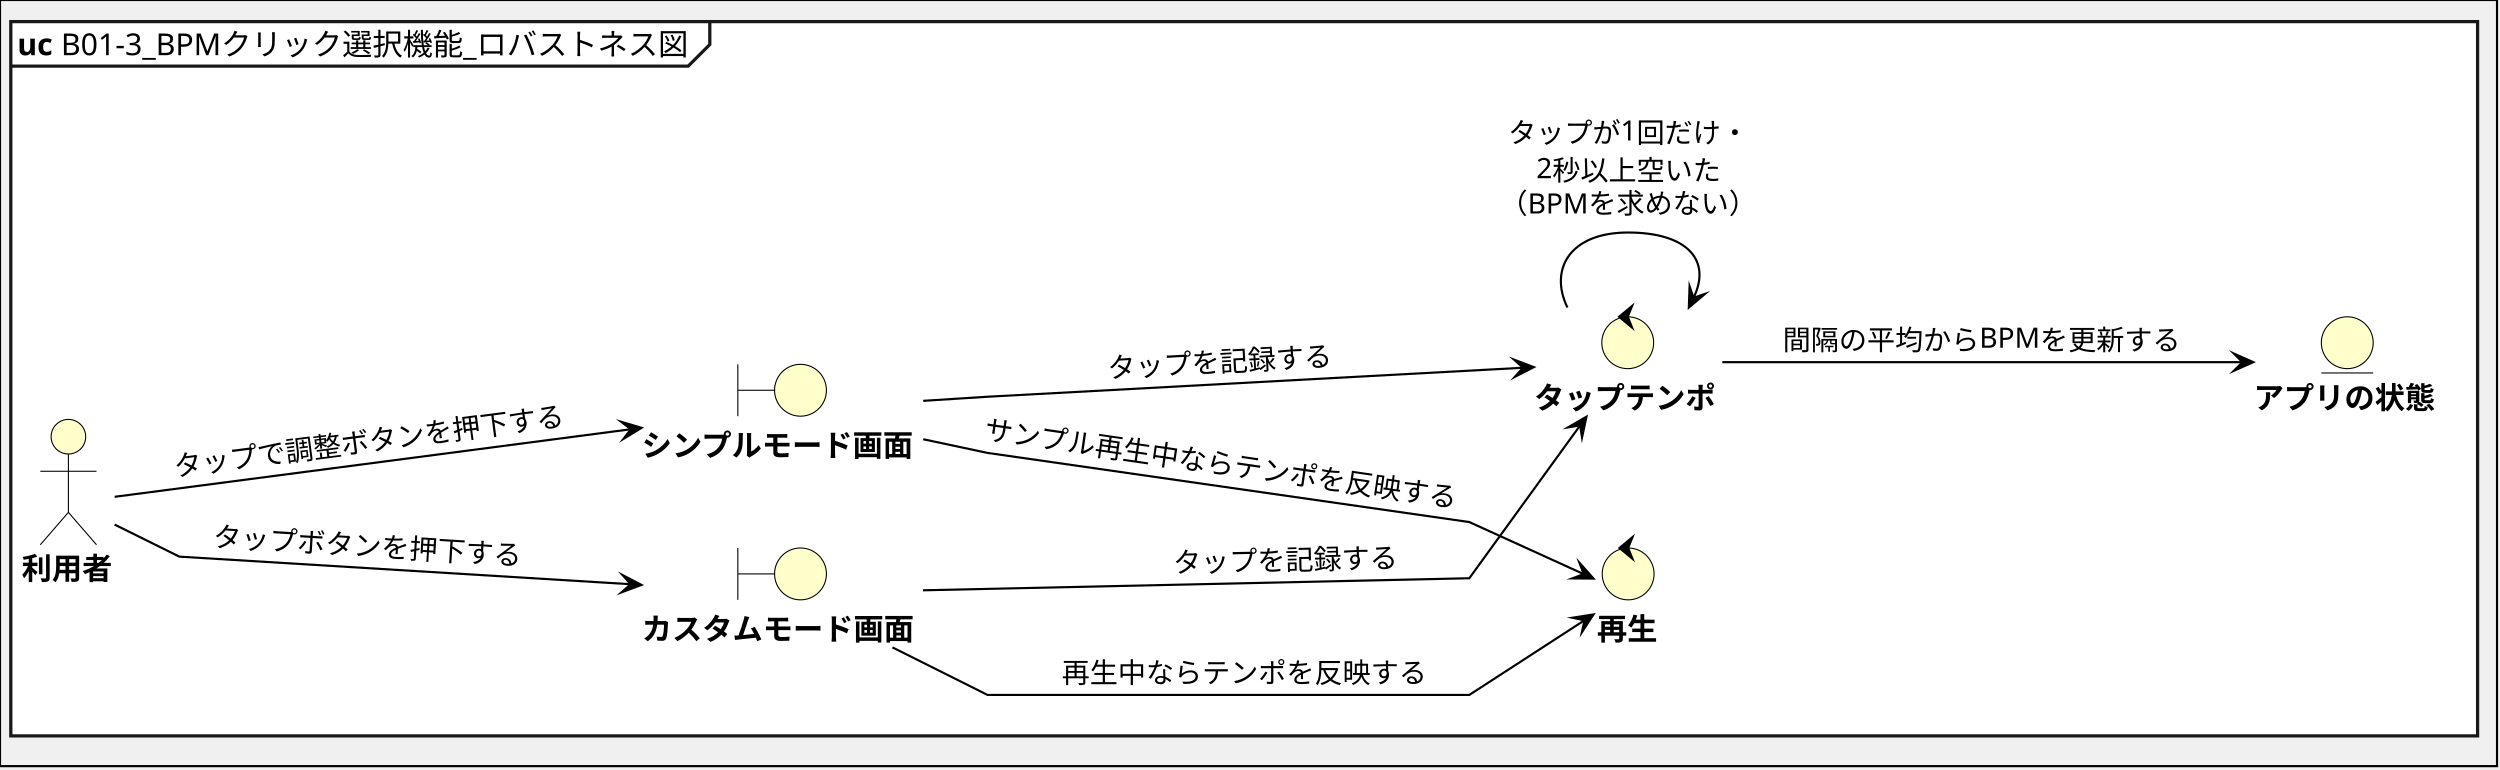
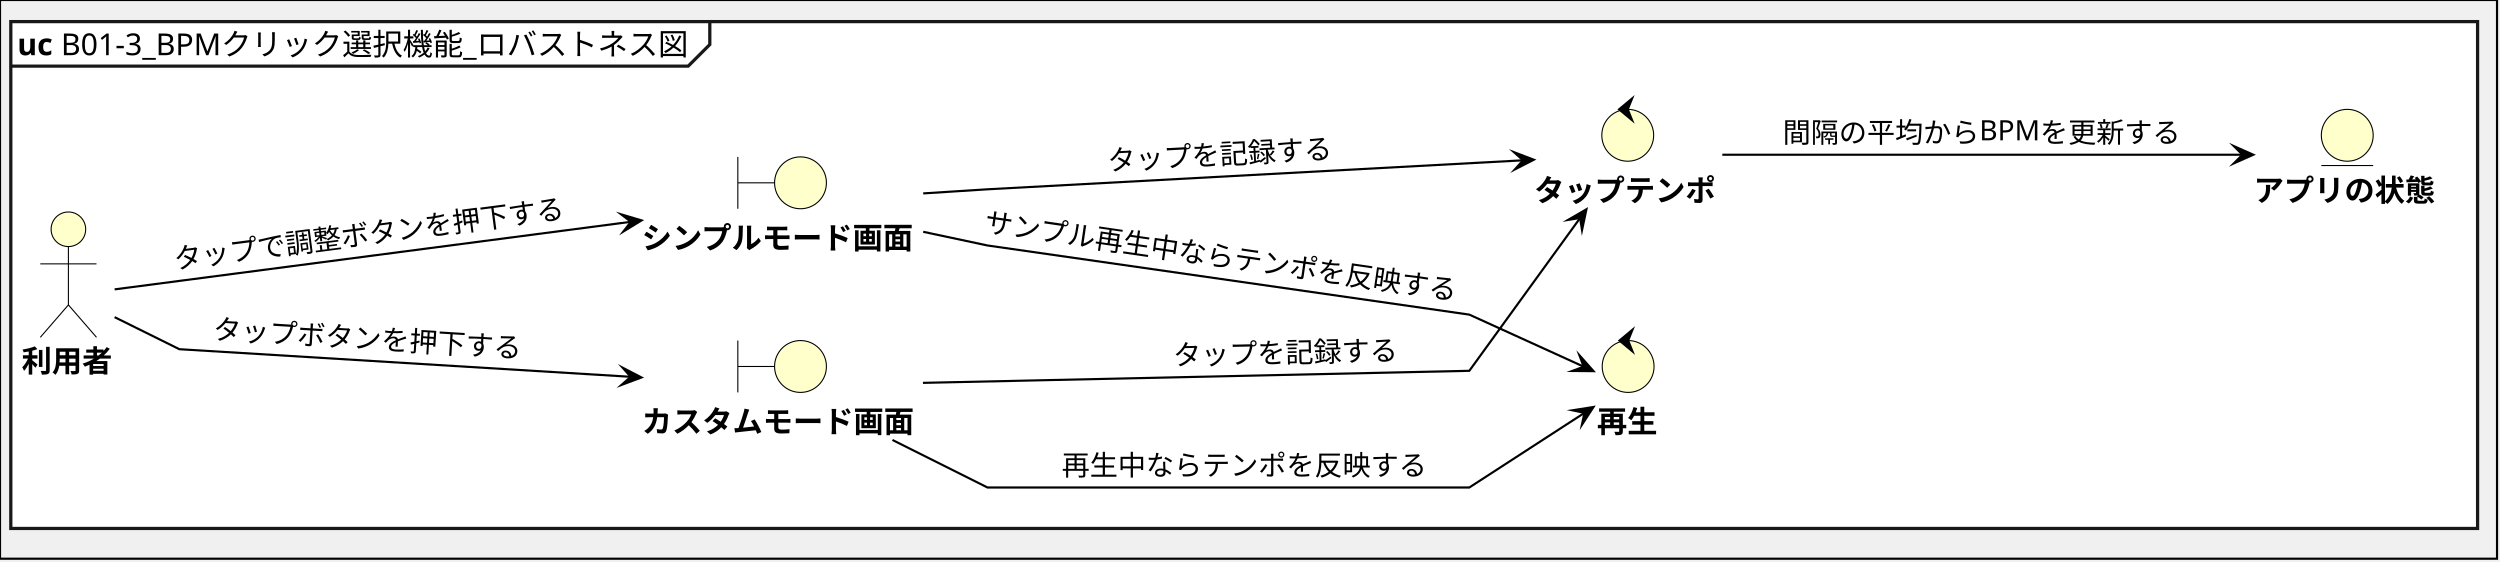
- <svg xmlns="http://www.w3.org/2000/svg" version="1.1" data-diagram-type="DESCRIPTION" style="width:1157px;height:356px;background:#FFFFFF;" width="1157px" height="356px" viewBox="0 0 1157 356" zoomAndPan="magnify" preserveAspectRatio="none" contentStyleType="text/css">
+ <svg xmlns="http://www.w3.org/2000/svg" version="1.1" data-diagram-type="DESCRIPTION" style="width:1157px;height:260px;background:#FFFFFF;" width="1157px" height="260px" viewBox="0 0 1157 260" zoomAndPan="magnify" preserveAspectRatio="none" contentStyleType="text/css">
  <defs />
  <g font-family="sans-serif" lengthAdjust="spacing">
-     <rect x="0" y="0" width="1155.625" height="354.57" fill="none" style="stroke:#000;stroke-width:1;" />
-     <rect x="5" y="10" width="1141.625" height="330.57" fill="#FFF" style="stroke:#181818;stroke-width:1.5;" />
+     <rect x="0" y="0" width="1155.625" height="258.57" fill="none" style="stroke:#000;stroke-width:1;" />
+     <rect x="5" y="10" width="1141.625" height="234.57" fill="#FFF" style="stroke:#181818;stroke-width:1.5;" />
    <path d="M328.496,10 L328.496,20.609 L318.496,30.609 L5,30.609" style="stroke:#181818;stroke-width:1.5;" fill="none" />
    <text x="8" y="25.533" fill="#000" font-size="14" textLength="16.338" font-weight="700">uc</text>
    <text x="28.228" y="25.533" fill="#000" font-size="14" textLength="293.269">B01-3_BPMクリック選択機能_ロバストネス図</text>
    <g class="entity" data-qualified-name="A1" id="ent0001" data-source-line="4">
-       <ellipse cx="31.656" cy="202.109" rx="8" ry="8" fill="#FFC" style="stroke:#000;stroke-width:0.5;" />
-       <path d="M31.656,210.109 L31.656,237.109 M18.656,218.109 L44.656,218.109 M31.656,237.109 L18.656,252.109 M31.656,237.109 L44.656,252.109" style="stroke:#000;stroke-width:0.5;" fill="none" />
-       <text x="10" y="268.143" fill="#000" font-size="14" textLength="43.313" font-weight="700">利用者</text>
+       <ellipse cx="31.656" cy="106.109" rx="8" ry="8" fill="#FFC" style="stroke:#000;stroke-width:0.5;" />
+       <path d="M31.656,114.109 L31.656,141.109 M18.656,122.109 L44.656,122.109 M31.656,141.109 L18.656,156.109 M31.656,141.109 L44.656,156.109" style="stroke:#000;stroke-width:0.5;" fill="none" />
+       <text x="10" y="172.143" fill="#000" font-size="14" textLength="43.313" font-weight="700">利用者</text>
    </g>
    <g class="entity" data-qualified-name="B1" id="ent0002" data-source-line="5">
-       <path d="M341.469,168.609 L341.469,192.609 M341.469,180.609 L358.469,180.609" style="stroke:#000;stroke-width:0.5;" fill="none" />
-       <ellipse cx="370.469" cy="180.609" rx="12" ry="12" fill="#FFC" style="stroke:#000;stroke-width:0.5;" />
-       <text x="297" y="211.143" fill="#000" font-size="14" textLength="129.938" font-weight="700">シンプルモード画面</text>
+       <path d="M341.469,72.609 L341.469,96.609 M341.469,84.609 L358.469,84.609" style="stroke:#000;stroke-width:0.5;" fill="none" />
+       <ellipse cx="370.469" cy="84.609" rx="12" ry="12" fill="#FFC" style="stroke:#000;stroke-width:0.5;" />
+       <text x="297" y="115.143" fill="#000" font-size="14" textLength="129.938" font-weight="700">シンプルモード画面</text>
    </g>
    <g class="entity" data-qualified-name="B2" id="ent0003" data-source-line="6">
-       <path d="M341.469,253.609 L341.469,277.609 M341.469,265.609 L358.469,265.609" style="stroke:#000;stroke-width:0.5;" fill="none" />
-       <ellipse cx="370.469" cy="265.609" rx="12" ry="12" fill="#FFC" style="stroke:#000;stroke-width:0.5;" />
-       <text x="297" y="296.143" fill="#000" font-size="14" textLength="129.938" font-weight="700">カスタムモード画面</text>
+       <path d="M341.469,157.609 L341.469,181.609 M341.469,169.609 L358.469,169.609" style="stroke:#000;stroke-width:0.5;" fill="none" />
+       <ellipse cx="370.469" cy="169.609" rx="12" ry="12" fill="#FFC" style="stroke:#000;stroke-width:0.5;" />
+       <text x="297" y="200.143" fill="#000" font-size="14" textLength="129.938" font-weight="700">カスタムモード画面</text>
    </g>
    <g class="entity" data-qualified-name="C1" id="ent0004" data-source-line="7">
-       <ellipse cx="753.313" cy="158.609" rx="12" ry="12" fill="#FFC" style="stroke:#000;stroke-width:0.5;" />
-       <polygon points="749.313,146.609,755.313,141.609,753.313,146.609,755.313,151.609,749.313,146.609" fill="#000" style="stroke:#000;stroke-width:1;stroke-linejoin:miter;stroke-miterlimit:10;" />
-       <text x="710" y="189.143" fill="#000" font-size="14" textLength="86.625" font-weight="700">タップテンポ</text>
+       <ellipse cx="753.313" cy="62.609" rx="12" ry="12" fill="#FFC" style="stroke:#000;stroke-width:0.5;" />
+       <polygon points="749.313,50.609,755.313,45.609,753.313,50.609,755.313,55.609,749.313,50.609" fill="#000" style="stroke:#000;stroke-width:1;stroke-linejoin:miter;stroke-miterlimit:10;" />
+       <text x="710" y="93.143" fill="#000" font-size="14" textLength="86.625" font-weight="700">タップテンポ</text>
    </g>
    <g class="entity" data-qualified-name="C2" id="ent0005" data-source-line="8">
-       <ellipse cx="753.5" cy="265.609" rx="12" ry="12" fill="#FFC" style="stroke:#000;stroke-width:0.5;" />
-       <polygon points="749.5,253.609,755.5,248.609,753.5,253.609,755.5,258.609,749.5,253.609" fill="#000" style="stroke:#000;stroke-width:1;stroke-linejoin:miter;stroke-miterlimit:10;" />
-       <text x="739.063" y="296.143" fill="#000" font-size="14" textLength="28.875" font-weight="700">再生</text>
+       <ellipse cx="753.5" cy="169.609" rx="12" ry="12" fill="#FFC" style="stroke:#000;stroke-width:0.5;" />
+       <polygon points="749.5,157.609,755.5,152.609,753.5,157.609,755.5,162.609,749.5,157.609" fill="#000" style="stroke:#000;stroke-width:1;stroke-linejoin:miter;stroke-miterlimit:10;" />
+       <text x="739.063" y="200.143" fill="#000" font-size="14" textLength="28.875" font-weight="700">再生</text>
    </g>
    <g class="entity" data-qualified-name="E1" id="ent0006" data-source-line="9">
-       <ellipse cx="1086.313" cy="158.609" rx="12" ry="12" fill="#FFC" style="stroke:#000;stroke-width:0.5;" />
-       <line x1="1074.313" y1="172.609" x2="1098.313" y2="172.609" style="stroke:#000;stroke-width:0.5;" />
-       <text x="1043" y="189.143" fill="#000" font-size="14" textLength="86.625" font-weight="700">アプリの状態</text>
+       <ellipse cx="1086.313" cy="62.609" rx="12" ry="12" fill="#FFC" style="stroke:#000;stroke-width:0.5;" />
+       <line x1="1074.313" y1="76.609" x2="1098.313" y2="76.609" style="stroke:#000;stroke-width:0.5;" />
+       <text x="1043" y="93.143" fill="#000" font-size="14" textLength="86.625" font-weight="700">アプリの状態</text>
    </g>
    <g class="link" data-entity-1="ent0001" data-entity-2="ent0002" id="lnk7" data-source-line="11" data-link-type="dependency">
-       <path d="M53.05,229.919 C100.95,223.649 216.682,208.498 291.962,198.648" style="stroke:#000;stroke-width:1;" fill="none" id="A1-to-B1" />
-       <polygon points="296.92,197.999,287.477,195.201,291.962,198.648,288.515,203.133,296.92,197.999" fill="#000" style="stroke:#000;stroke-width:1;stroke-linejoin:miter;stroke-miterlimit:10;" />
+       <path d="M53.05,133.919 C100.95,127.649 216.682,112.498 291.962,102.648" style="stroke:#000;stroke-width:1;" fill="none" id="A1-to-B1" />
+       <polygon points="296.92,101.999,287.477,99.201,291.962,102.648,288.515,107.133,296.92,101.999" fill="#000" style="stroke:#000;stroke-width:1;stroke-linejoin:miter;stroke-miterlimit:10;" />
    </g>
    <g class="link" data-entity-1="ent0001" data-entity-2="ent0003" id="lnk8" data-source-line="12" data-link-type="dependency">
-       <path d="M53.04,242.779 C67.02,249.699 83,257.609 83,257.609 C83,257.609 209.779,265.364 291.879,270.384" style="stroke:#000;stroke-width:1;" fill="none" id="A1-to-B2" />
-       <polygon points="296.87,270.689,288.131,266.148,291.879,270.384,287.643,274.133,296.87,270.689" fill="#000" style="stroke:#000;stroke-width:1;stroke-linejoin:miter;stroke-miterlimit:10;" />
+       <path d="M53.04,146.779 C67.02,153.699 83,161.609 83,161.609 C83,161.609 209.779,169.364 291.879,174.384" style="stroke:#000;stroke-width:1;" fill="none" id="A1-to-B2" />
+       <polygon points="296.87,174.689,288.131,170.148,291.879,174.384,287.643,178.133,296.87,174.689" fill="#000" style="stroke:#000;stroke-width:1;stroke-linejoin:miter;stroke-miterlimit:10;" />
    </g>
    <g class="link" data-entity-1="ent0002" data-entity-2="ent0004" id="lnk9" data-source-line="13" data-link-type="dependency">
-       <path d="M427.26,185.509 C443.78,184.449 457,183.609 457,183.609 C457,183.609 623.017,174.62 704.857,170.19" style="stroke:#000;stroke-width:1;" fill="none" id="B1-to-C1" />
-       <polygon points="709.85,169.919,700.647,166.412,704.857,170.19,701.079,174.4,709.85,169.919" fill="#000" style="stroke:#000;stroke-width:1;stroke-linejoin:miter;stroke-miterlimit:10;" />
+       <path d="M427.26,89.509 C443.78,88.449 457,87.609 457,87.609 C457,87.609 623.017,78.62 704.857,74.19" style="stroke:#000;stroke-width:1;" fill="none" id="B1-to-C1" />
+       <polygon points="709.85,73.919,700.647,70.412,704.857,74.19,701.079,78.4,709.85,73.919" fill="#000" style="stroke:#000;stroke-width:1;stroke-linejoin:miter;stroke-miterlimit:10;" />
    </g>
    <g class="link" data-entity-1="ent0003" data-entity-2="ent0004" id="lnk10" data-source-line="14" data-link-type="dependency">
-       <path d="M427.15,273.189 C519.78,271.149 680,267.609 680,267.609 C680,267.609 709.795,226.518 731.275,196.888" style="stroke:#000;stroke-width:1;" fill="none" id="B2-to-C1" />
-       <polygon points="734.21,192.839,725.689,197.778,731.275,196.888,732.166,202.474,734.21,192.839" fill="#000" style="stroke:#000;stroke-width:1;stroke-linejoin:miter;stroke-miterlimit:10;" />
+       <path d="M427.15,177.189 C519.78,175.149 680,171.609 680,171.609 C680,171.609 709.795,130.518 731.275,100.888" style="stroke:#000;stroke-width:1;" fill="none" id="B2-to-C1" />
+       <polygon points="734.21,96.839,725.689,101.778,731.275,100.888,732.166,106.474,734.21,96.839" fill="#000" style="stroke:#000;stroke-width:1;stroke-linejoin:miter;stroke-miterlimit:10;" />
    </g>
-     <g class="link" data-entity-1="ent0004" data-entity-2="ent0004" id="lnk11" data-source-line="15" data-link-type="dependency">
-       <path d="M725.41,142.329 C716.9,124.839 726.27,107.609 753.5,107.609 C780.73,107.609 792.288,120.343 783.778,137.833" style="stroke:#000;stroke-width:1;" fill="none" id="C1-to-C1" />
-       <polygon points="781.59,142.329,789.125,135.987,783.778,137.833,781.931,132.486,781.59,142.329" fill="#000" style="stroke:#000;stroke-width:1;stroke-linejoin:miter;stroke-miterlimit:10;" />
+     <g class="link" data-entity-1="ent0004" data-entity-2="ent0006" id="lnk11" data-source-line="15" data-link-type="dependency">
+       <path d="M797.09,71.609 C860.56,71.609 974.28,71.609 1037.81,71.609" style="stroke:#000;stroke-width:1;" fill="none" id="C1-to-E1" />
+       <polygon points="1042.81,71.609,1033.81,67.609,1037.81,71.609,1033.81,75.609,1042.81,71.609" fill="#000" style="stroke:#000;stroke-width:1;stroke-linejoin:miter;stroke-miterlimit:10;" />
    </g>
-     <g class="link" data-entity-1="ent0004" data-entity-2="ent0006" id="lnk12" data-source-line="16" data-link-type="dependency">
-       <path d="M797.09,167.609 C860.56,167.609 974.28,167.609 1037.81,167.609" style="stroke:#000;stroke-width:1;" fill="none" id="C1-to-E1" />
-       <polygon points="1042.81,167.609,1033.81,163.609,1037.81,167.609,1033.81,171.609,1042.81,167.609" fill="#000" style="stroke:#000;stroke-width:1;stroke-linejoin:miter;stroke-miterlimit:10;" />
+     <g class="link" data-entity-1="ent0002" data-entity-2="ent0005" id="lnk12" data-source-line="16" data-link-type="dependency">
+       <path d="M427.26,107.279 C443.78,110.799 457,113.609 457,113.609 C457,113.609 680,145.609 680,145.609 C680,145.609 711.689,160.039 732.929,169.699" style="stroke:#000;stroke-width:1;" fill="none" id="B1-to-C2" />
+       <polygon points="737.48,171.769,730.943,164.402,732.929,169.699,727.632,171.685,737.48,171.769" fill="#000" style="stroke:#000;stroke-width:1;stroke-linejoin:miter;stroke-miterlimit:10;" />
    </g>
-     <g class="link" data-entity-1="ent0002" data-entity-2="ent0005" id="lnk13" data-source-line="17" data-link-type="dependency">
-       <path d="M427.26,203.279 C443.78,206.799 457,209.609 457,209.609 C457,209.609 680,241.609 680,241.609 C680,241.609 711.689,256.039 732.929,265.699" style="stroke:#000;stroke-width:1;" fill="none" id="B1-to-C2" />
-       <polygon points="737.48,267.769,730.943,260.402,732.929,265.699,727.632,267.685,737.48,267.769" fill="#000" style="stroke:#000;stroke-width:1;stroke-linejoin:miter;stroke-miterlimit:10;" />
-     </g>
-     <g class="link" data-entity-1="ent0003" data-entity-2="ent0005" id="lnk14" data-source-line="18" data-link-type="dependency">
-       <path d="M413.03,299.619 C435.48,310.849 457,321.609 457,321.609 C457,321.609 680,321.609 680,321.609 C680,321.609 712.045,300.839 733.285,287.069" style="stroke:#000;stroke-width:1;" fill="none" id="B2-to-C2" />
-       <polygon points="737.48,284.349,727.752,285.889,733.285,287.069,732.104,292.602,737.48,284.349" fill="#000" style="stroke:#000;stroke-width:1;stroke-linejoin:miter;stroke-miterlimit:10;" />
+     <g class="link" data-entity-1="ent0003" data-entity-2="ent0005" id="lnk13" data-source-line="17" data-link-type="dependency">
+       <path d="M413.03,203.619 C435.48,214.849 457,225.609 457,225.609 C457,225.609 680,225.609 680,225.609 C680,225.609 712.045,204.839 733.285,191.069" style="stroke:#000;stroke-width:1;" fill="none" id="B2-to-C2" />
+       <polygon points="737.48,188.349,727.752,189.889,733.285,191.069,732.104,196.602,737.48,188.349" fill="#000" style="stroke:#000;stroke-width:1;stroke-linejoin:miter;stroke-miterlimit:10;" />
    </g>
    <g class="link-labels">
-       <g transform="rotate(8.282 563.503 224.892)">
-         <rect x="451.003" y="207.011" width="225.000" height="15.650" fill="#FFFFFF" stroke="none" />
-         <text text-anchor="middle" x="563.503" y="219.061" fill="#000" font-size="13" textLength="221">サンプル再生中ならテンポを反映する</text>
+       <g transform="rotate(8.282 563.503 128.892)">
+         <rect x="451.003" y="111.011" width="225.000" height="15.650" fill="#FFFFFF" stroke="none" />
+         <text text-anchor="middle" x="563.503" y="123.061" fill="#000" font-size="13" textLength="221">サンプル再生中ならテンポを反映する</text>
      </g>
-       <g transform="rotate(-0.000 917.09 167.609)">
-         <rect x="823.005" y="149.959" width="188.171" height="15.650" fill="#FFFFFF" stroke="none" />
-         <text text-anchor="middle" x="917.09" y="162.009" fill="#000" font-size="13" textLength="184.171">間隔の平均からBPMを更新する</text>
+       <g transform="rotate(0.000 917.09 71.609)">
+         <rect x="823.005" y="53.959" width="188.171" height="15.650" fill="#FFFFFF" stroke="none" />
+         <text text-anchor="middle" x="917.09" y="66.009" fill="#000" font-size="13" textLength="184.171">間隔の平均からBPMを更新する</text>
      </g>
-       <g transform="rotate(-7.457 172.035 214.344)">
-         <rect x="79.035" y="196.694" width="186.000" height="15.650" fill="#FFFFFF" stroke="none" />
-         <text text-anchor="middle" x="172.035" y="208.744" fill="#000" font-size="13" textLength="182">タップで調整ボタンを押下する</text>
+       <g transform="rotate(-7.457 172.035 118.344)">
+         <rect x="79.035" y="100.694" width="186.000" height="15.650" fill="#FFFFFF" stroke="none" />
+         <text text-anchor="middle" x="172.035" y="112.744" fill="#000" font-size="13" textLength="182">タップで調整ボタンを押下する</text>
      </g>
-       <g transform="rotate(0.000 575.838 321.609)">
-         <rect x="489.338" y="303.959" width="173.000" height="15.650" fill="#FFFFFF" stroke="none" />
-         <text text-anchor="middle" x="575.838" y="316.009" fill="#000" font-size="13" textLength="169">再生中ならテンポを反映する</text>
+       <g transform="rotate(0.000 575.838 225.609)">
+         <rect x="489.338" y="207.959" width="173.000" height="15.650" fill="#FFFFFF" stroke="none" />
+         <text text-anchor="middle" x="575.838" y="220.009" fill="#000" font-size="13" textLength="169">再生中ならテンポを反映する</text>
      </g>
-       <g transform="rotate(3.500 169.409 262.894)">
-         <rect x="95.909" y="245.244" width="147.000" height="15.650" fill="#FFFFFF" stroke="none" />
-         <text text-anchor="middle" x="169.409" y="257.294" fill="#000" font-size="13" textLength="143">タップボタンを押下する</text>
+       <g transform="rotate(3.500 169.409 166.894)">
+         <rect x="95.909" y="149.244" width="147.000" height="15.650" fill="#FFFFFF" stroke="none" />
+         <text text-anchor="middle" x="169.409" y="161.294" fill="#000" font-size="13" textLength="143">タップボタンを押下する</text>
      </g>
-       <g transform="rotate(-3.099 565.041 177.759)">
-         <rect x="511.041" y="160.109" width="108.000" height="15.650" fill="#FFFFFF" stroke="none" />
-         <text text-anchor="middle" x="565.041" y="172.159" fill="#000" font-size="13" textLength="104">タップを記録する</text>
+       <g transform="rotate(-3.099 565.041 81.759)">
+         <rect x="511.041" y="64.109" width="108.000" height="15.650" fill="#FFFFFF" stroke="none" />
+         <text text-anchor="middle" x="565.041" y="76.159" fill="#000" font-size="13" textLength="104">タップを記録する</text>
      </g>
-       <g transform="rotate(-1.265 595.109 269.484)">
-         <rect x="541.109" y="251.834" width="108.000" height="15.650" fill="#FFFFFF" stroke="none" />
-         <text text-anchor="middle" x="595.109" y="263.884" fill="#000" font-size="13" textLength="104">タップを記録する</text>
-       </g>
-       <g transform="translate(0 0)">
-         <rect x="695.970" y="53.104" width="115.230" height="16.250" fill="#FFFFFF" stroke="none" />
-         <rect x="708.970" y="69.456" width="89.230" height="16.250" fill="#FFFFFF" stroke="none" />
-         <rect x="692.000" y="85.808" width="123.171" height="16.250" fill="#FFFFFF" stroke="none" />
-         <text x="697.97" y="66.104" fill="#000" font-size="13" textLength="111.23">タップが1回だけ・</text>
-         <text x="710.97" y="82.456" fill="#000" font-size="13" textLength="85.23">2秒以上空いた</text>
-         <text x="694" y="98.808" fill="#000" font-size="13" textLength="119.171">（BPMを求めない）</text>
+       <g transform="rotate(-1.265 595.109 173.484)">
+         <rect x="541.109" y="155.834" width="108.000" height="15.650" fill="#FFFFFF" stroke="none" />
+         <text text-anchor="middle" x="595.109" y="167.884" fill="#000" font-size="13" textLength="104">タップを記録する</text>
      </g>
    </g>
  </g>
</svg>
